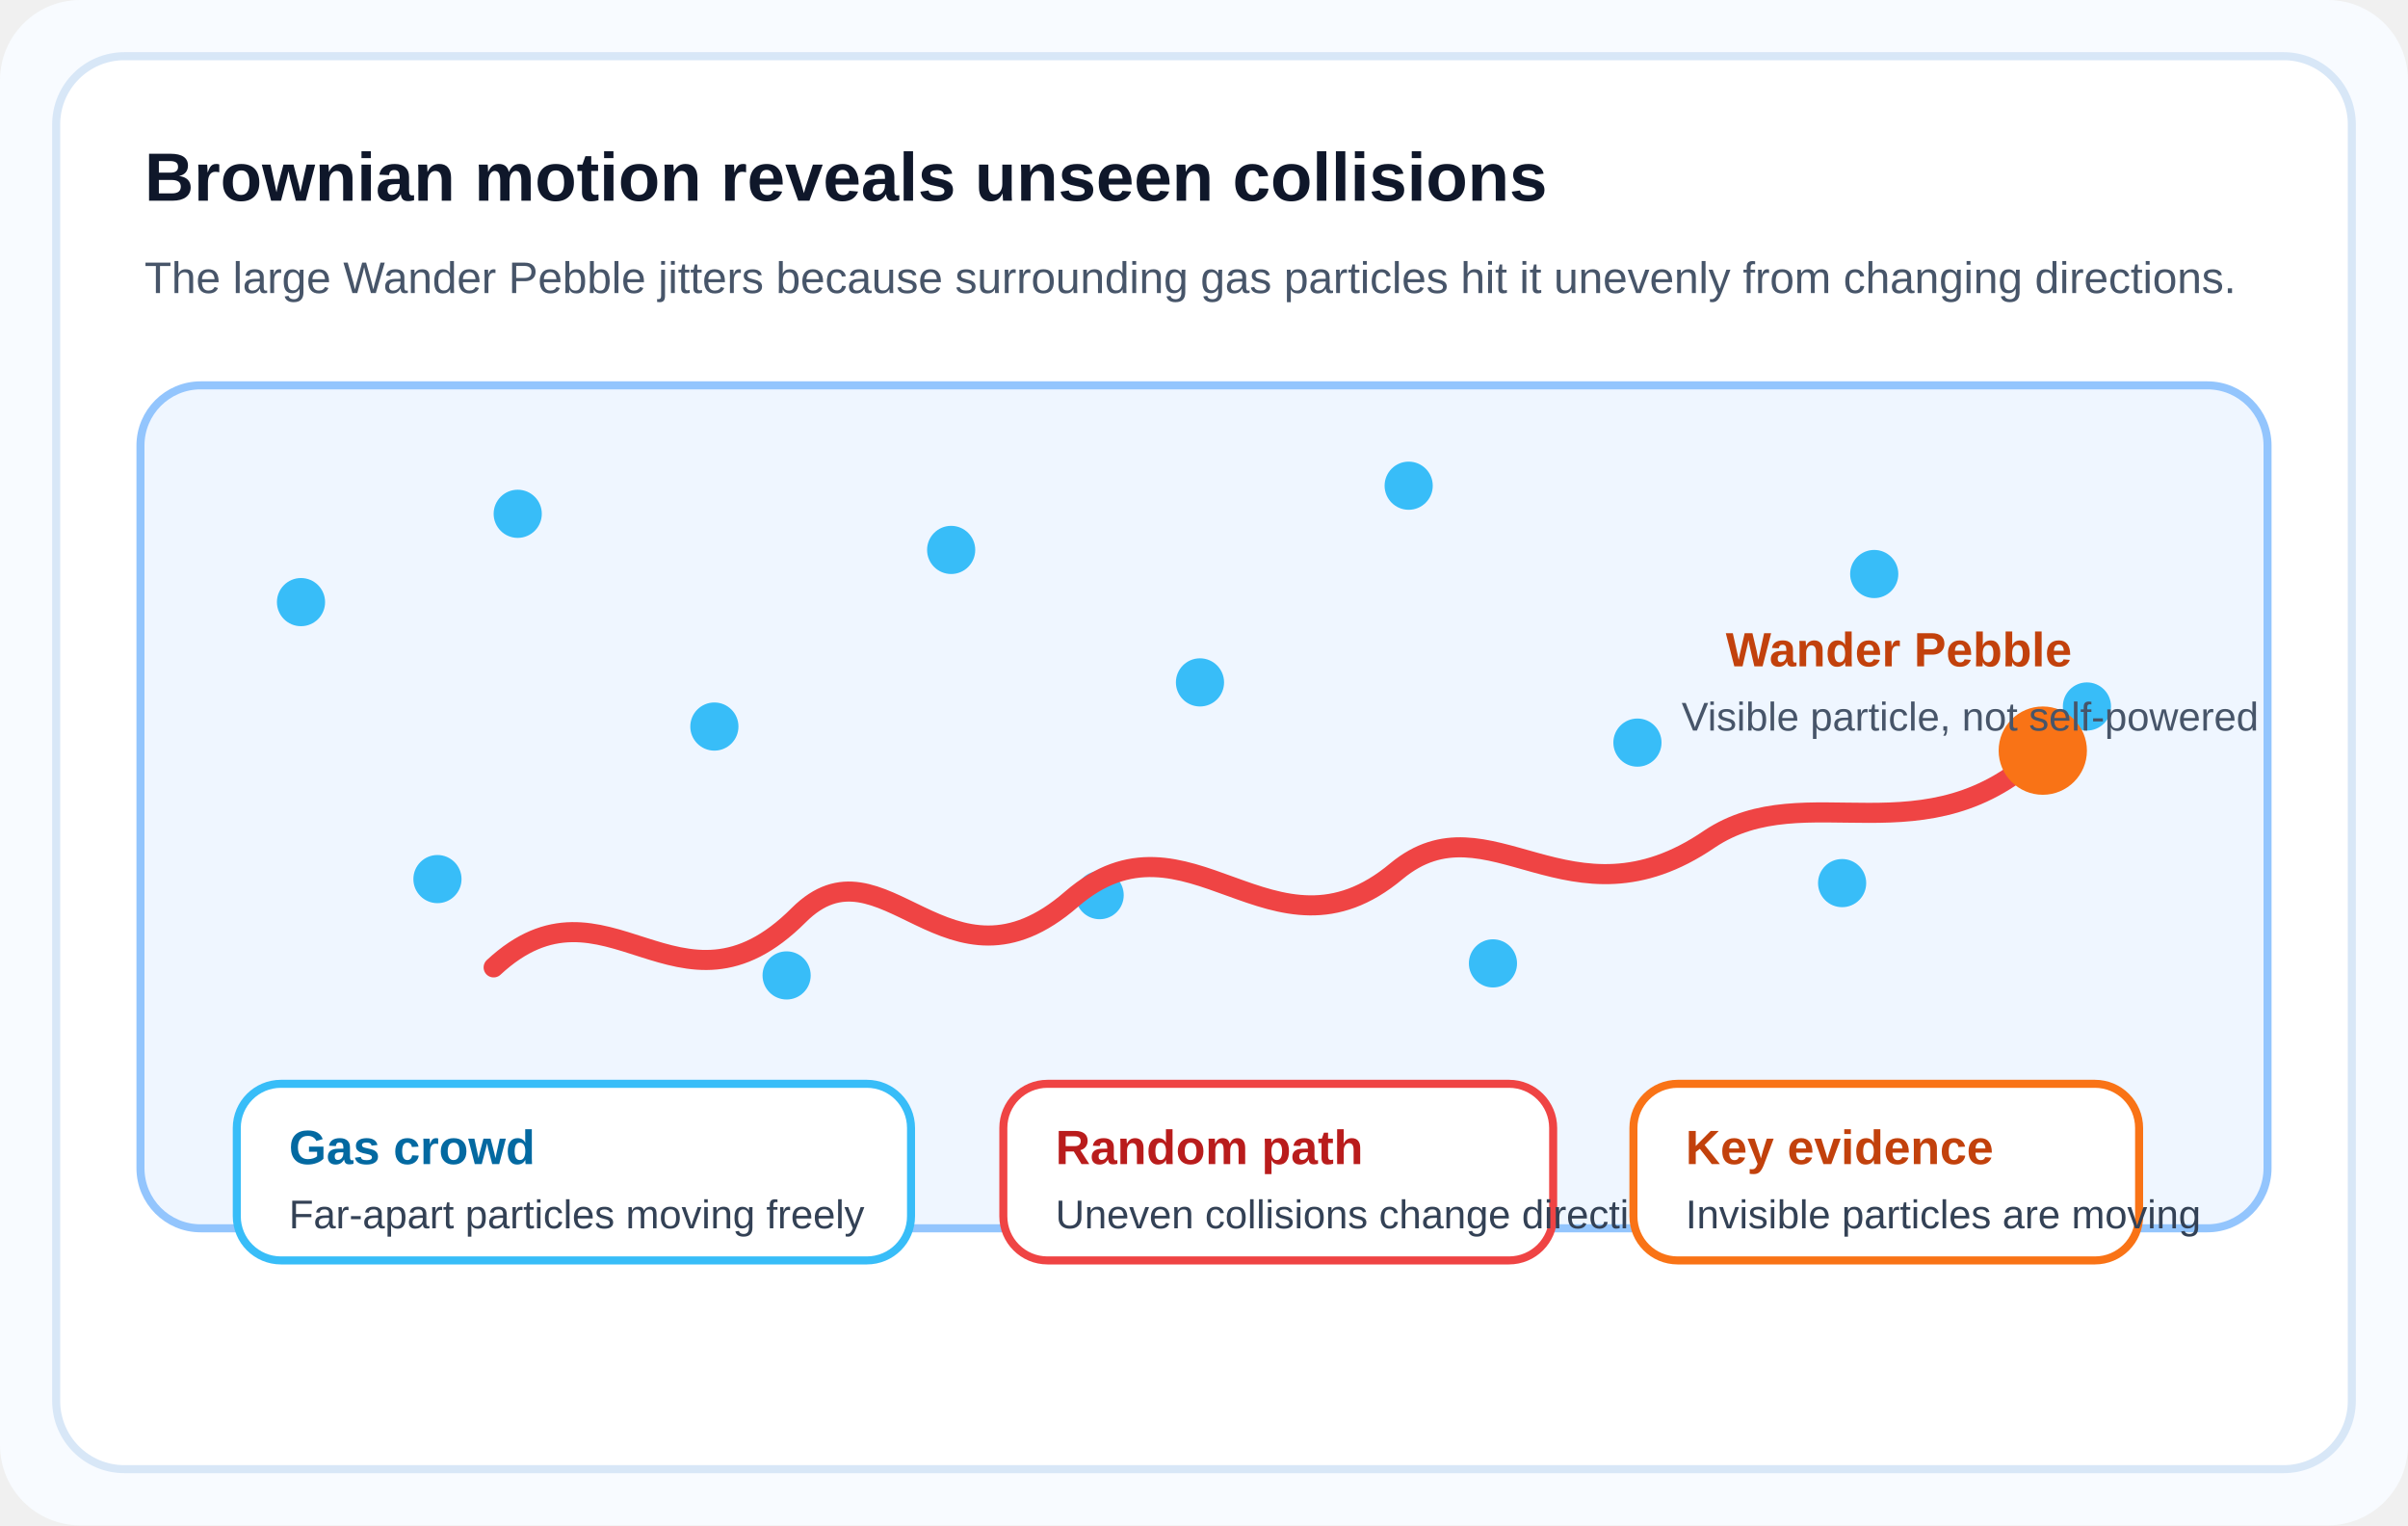
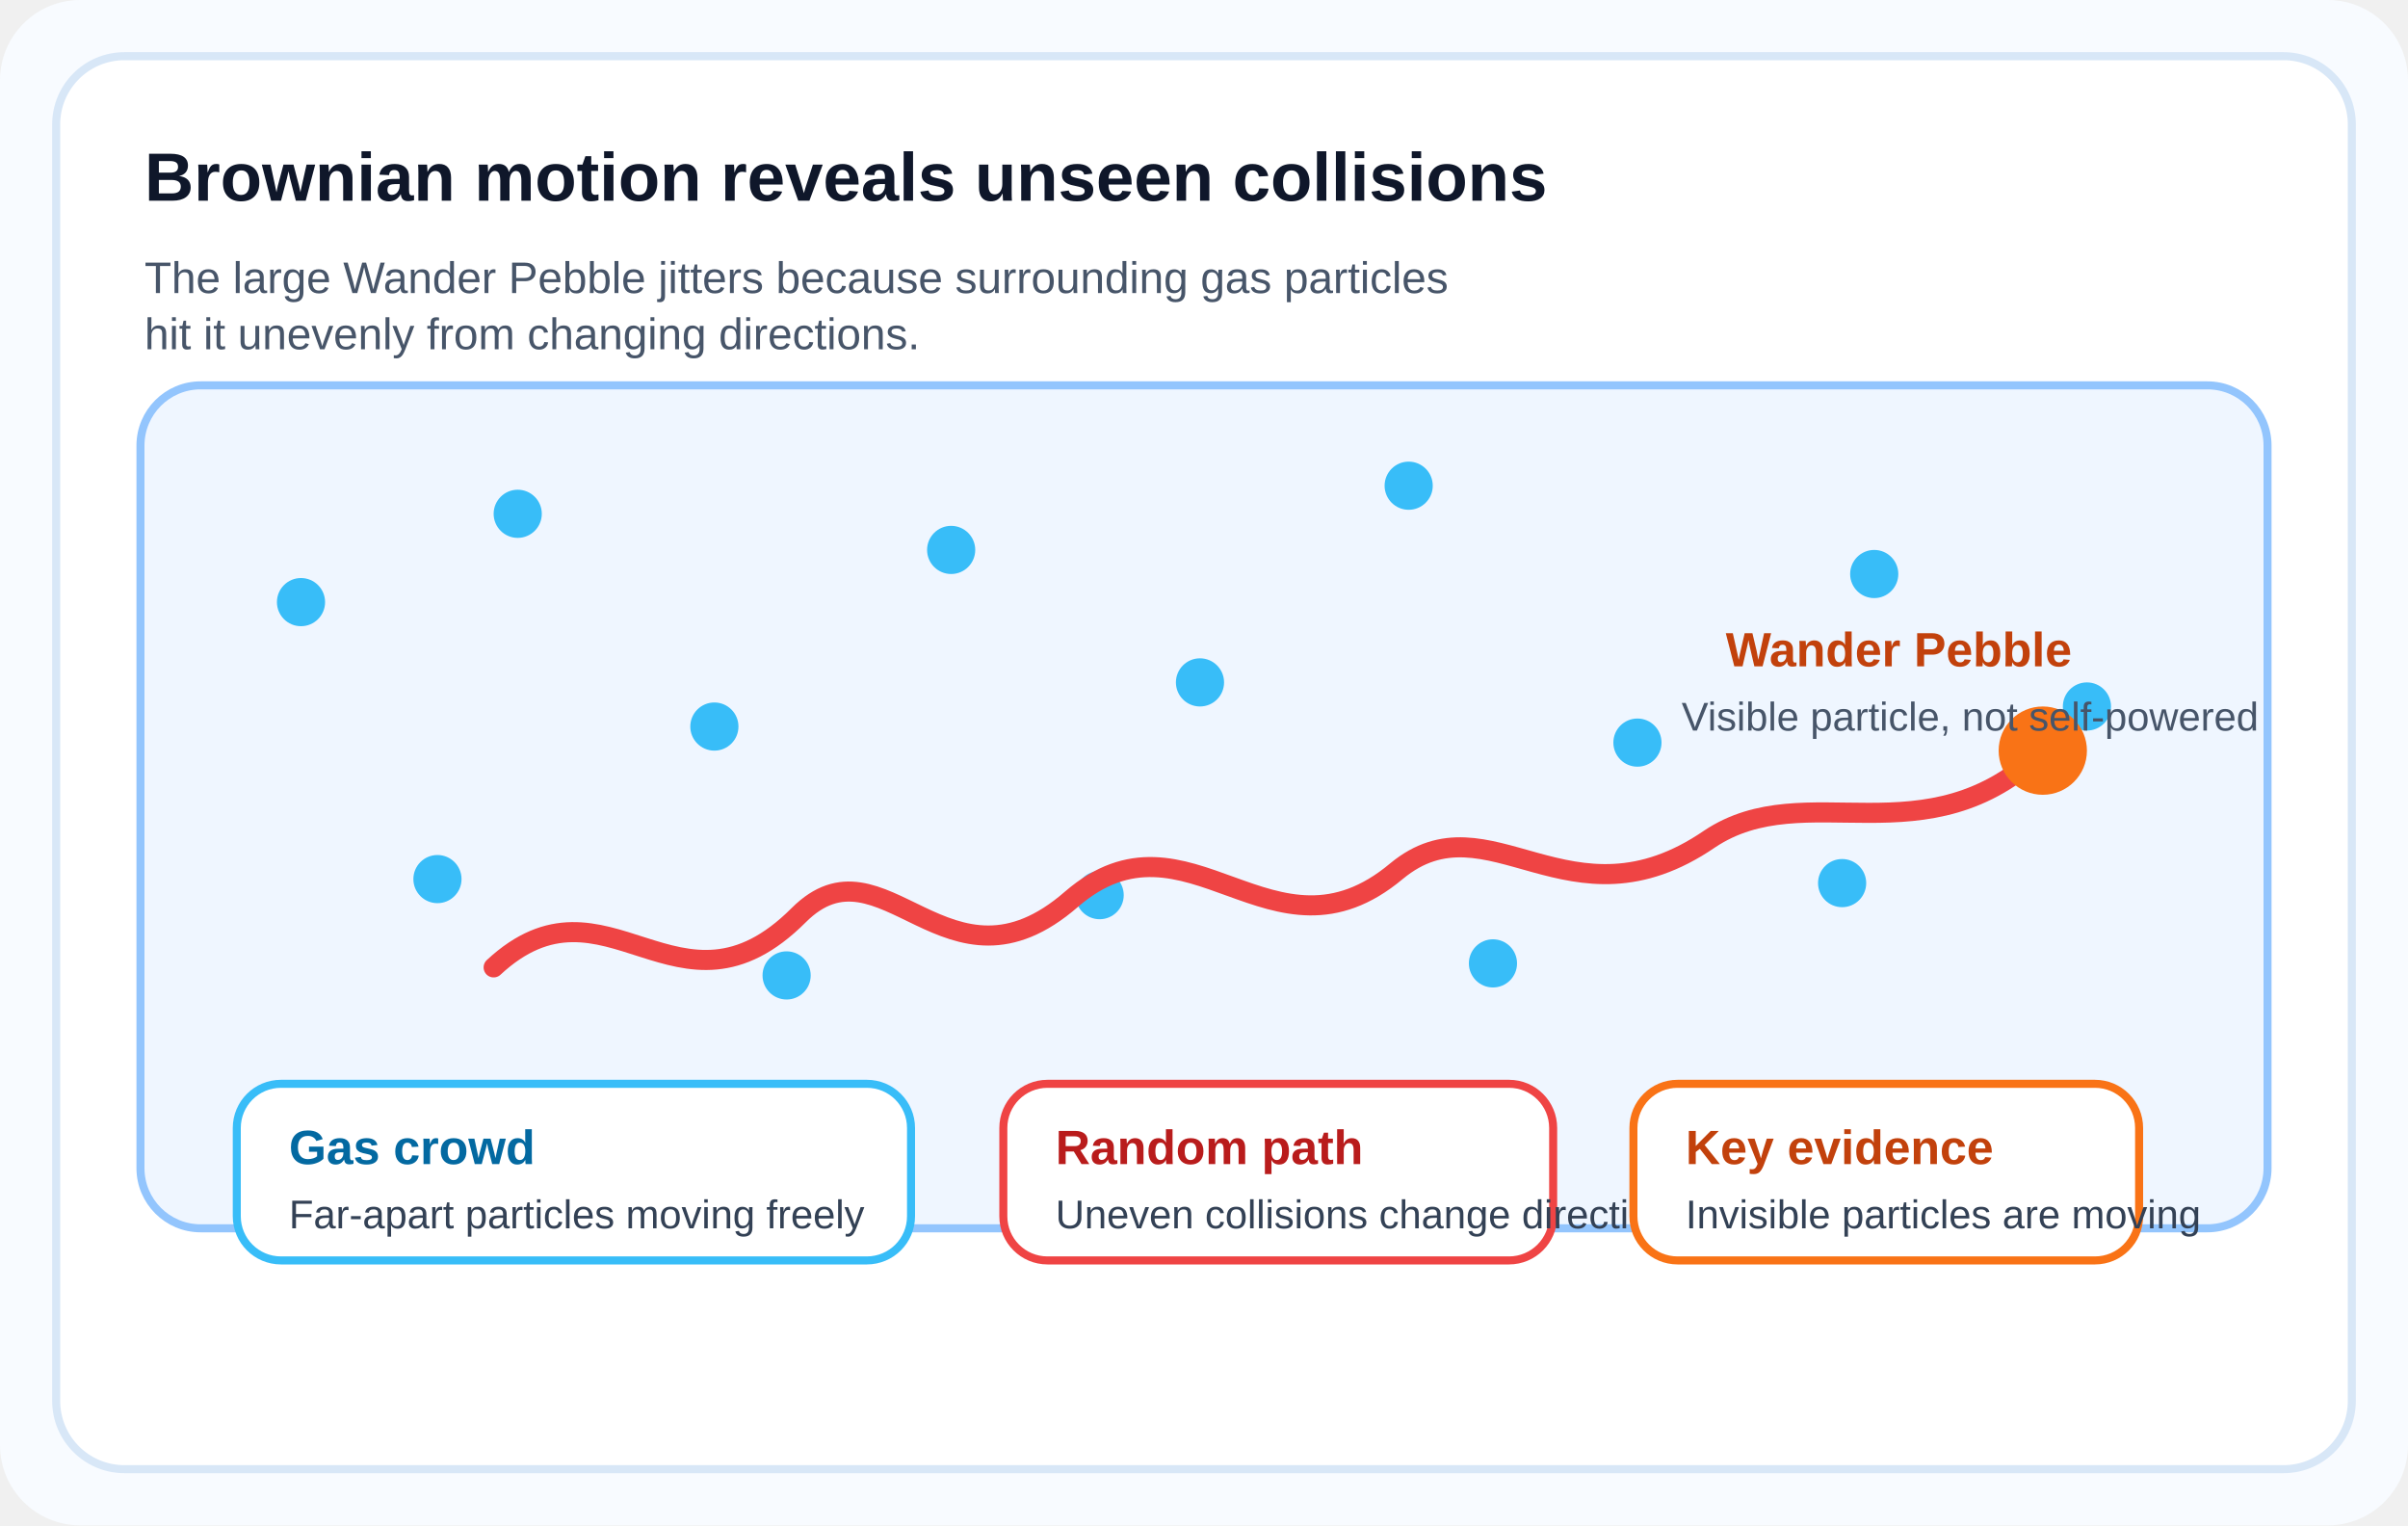
<svg xmlns="http://www.w3.org/2000/svg" width="1200" height="760" viewBox="0 0 1200 760" fill="none">
  <rect width="1200" height="760" rx="40" fill="#F8FBFF" />
  <rect x="28" y="28" width="1144" height="704" rx="34" fill="#FFFFFF" stroke="#D8E7F7" stroke-width="4" />
  <text x="72" y="100" fill="#0F172A" font-family="Arial, Helvetica, sans-serif" font-size="34" font-weight="700">
    Brownian motion reveals unseen collisions
  </text>
  <text x="72" y="146" fill="#475569" font-family="Arial, Helvetica, sans-serif" font-size="22">
-     The large Wander Pebble jitters because surrounding gas particles hit it unevenly from changing directions.
+     <tspan x="72" dy="0">The large Wander Pebble jitters because surrounding gas particles</tspan>
+     <tspan x="72" dy="28">hit it unevenly from changing directions.</tspan>
  </text>
  <rect x="70" y="192" width="1060" height="420" rx="30" fill="#EFF6FF" stroke="#93C5FD" stroke-width="4" />
  <g fill="#38BDF8">
    <circle cx="150" cy="300" r="12" />
    <circle cx="258" cy="256" r="12" />
    <circle cx="356" cy="362" r="12" />
    <circle cx="474" cy="274" r="12" />
    <circle cx="598" cy="340" r="12" />
    <circle cx="702" cy="242" r="12" />
    <circle cx="816" cy="370" r="12" />
    <circle cx="934" cy="286" r="12" />
    <circle cx="1040" cy="352" r="12" />
    <circle cx="218" cy="438" r="12" />
    <circle cx="392" cy="486" r="12" />
    <circle cx="548" cy="446" r="12" />
    <circle cx="744" cy="480" r="12" />
    <circle cx="918" cy="440" r="12" />
  </g>
  <path d="M246 482C302 430 338 516 398 456C440 414 472 502 534 448C592 398 634 486 696 434C742 396 782 466 852 418C900 386 960 430 1018 374" stroke="#EF4444" stroke-width="10" stroke-linecap="round" stroke-linejoin="round" />
  <circle cx="1018" cy="374" r="22" fill="#F97316" />
  <text x="860" y="332" fill="#C2410C" font-family="Arial, Helvetica, sans-serif" font-size="24" font-weight="700">Wander Pebble</text>
  <text x="838" y="364" fill="#475569" font-family="Arial, Helvetica, sans-serif" font-size="20">Visible particle, not self-powered</text>
  <rect x="118" y="540" width="336" height="88" rx="22" fill="#FFFFFF" stroke="#38BDF8" stroke-width="4" />
  <text x="144" y="580" fill="#0369A1" font-family="Arial, Helvetica, sans-serif" font-size="24" font-weight="700">Gas crowd</text>
  <text x="144" y="612" fill="#334155" font-family="Arial, Helvetica, sans-serif" font-size="20">Far-apart particles moving freely</text>
  <rect x="500" y="540" width="274" height="88" rx="22" fill="#FFFFFF" stroke="#EF4444" stroke-width="4" />
  <text x="526" y="580" fill="#B91C1C" font-family="Arial, Helvetica, sans-serif" font-size="24" font-weight="700">Random path</text>
  <text x="526" y="612" fill="#334155" font-family="Arial, Helvetica, sans-serif" font-size="20">Uneven collisions change direction</text>
  <rect x="814" y="540" width="252" height="88" rx="22" fill="#FFFFFF" stroke="#F97316" stroke-width="4" />
  <text x="840" y="580" fill="#C2410C" font-family="Arial, Helvetica, sans-serif" font-size="24" font-weight="700">Key evidence</text>
  <text x="840" y="612" fill="#334155" font-family="Arial, Helvetica, sans-serif" font-size="20">Invisible particles are moving</text>
</svg>
